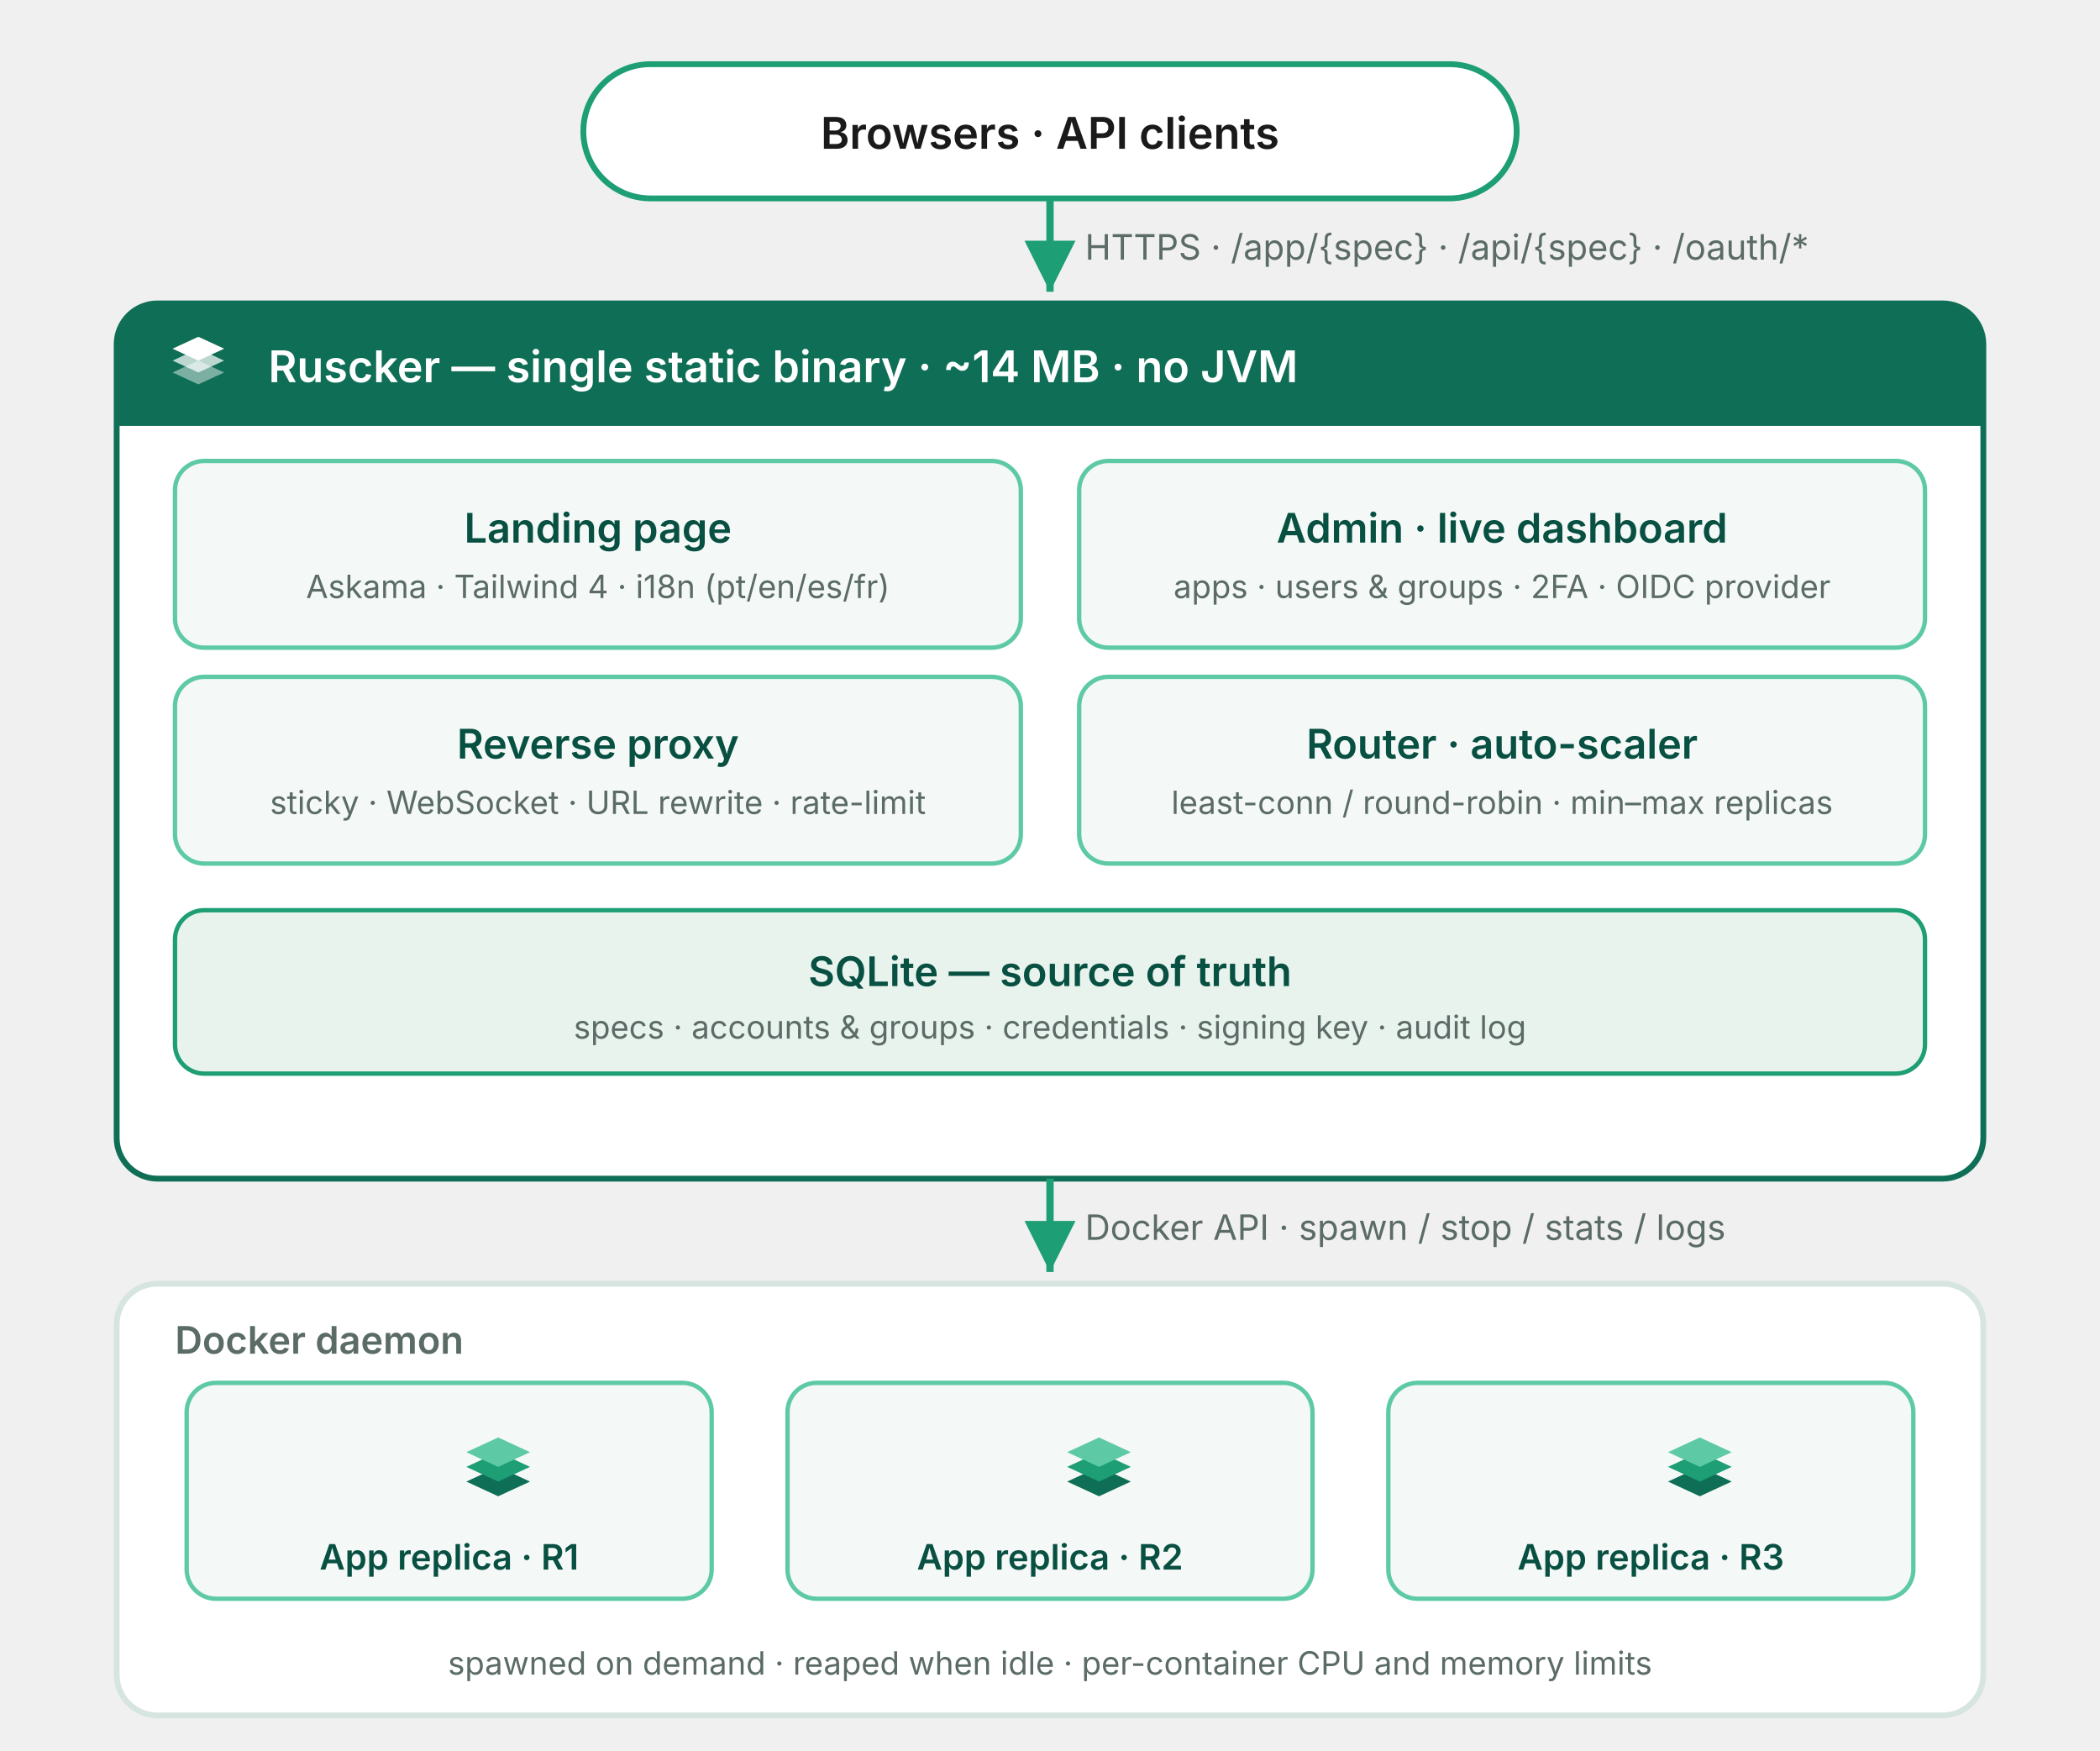
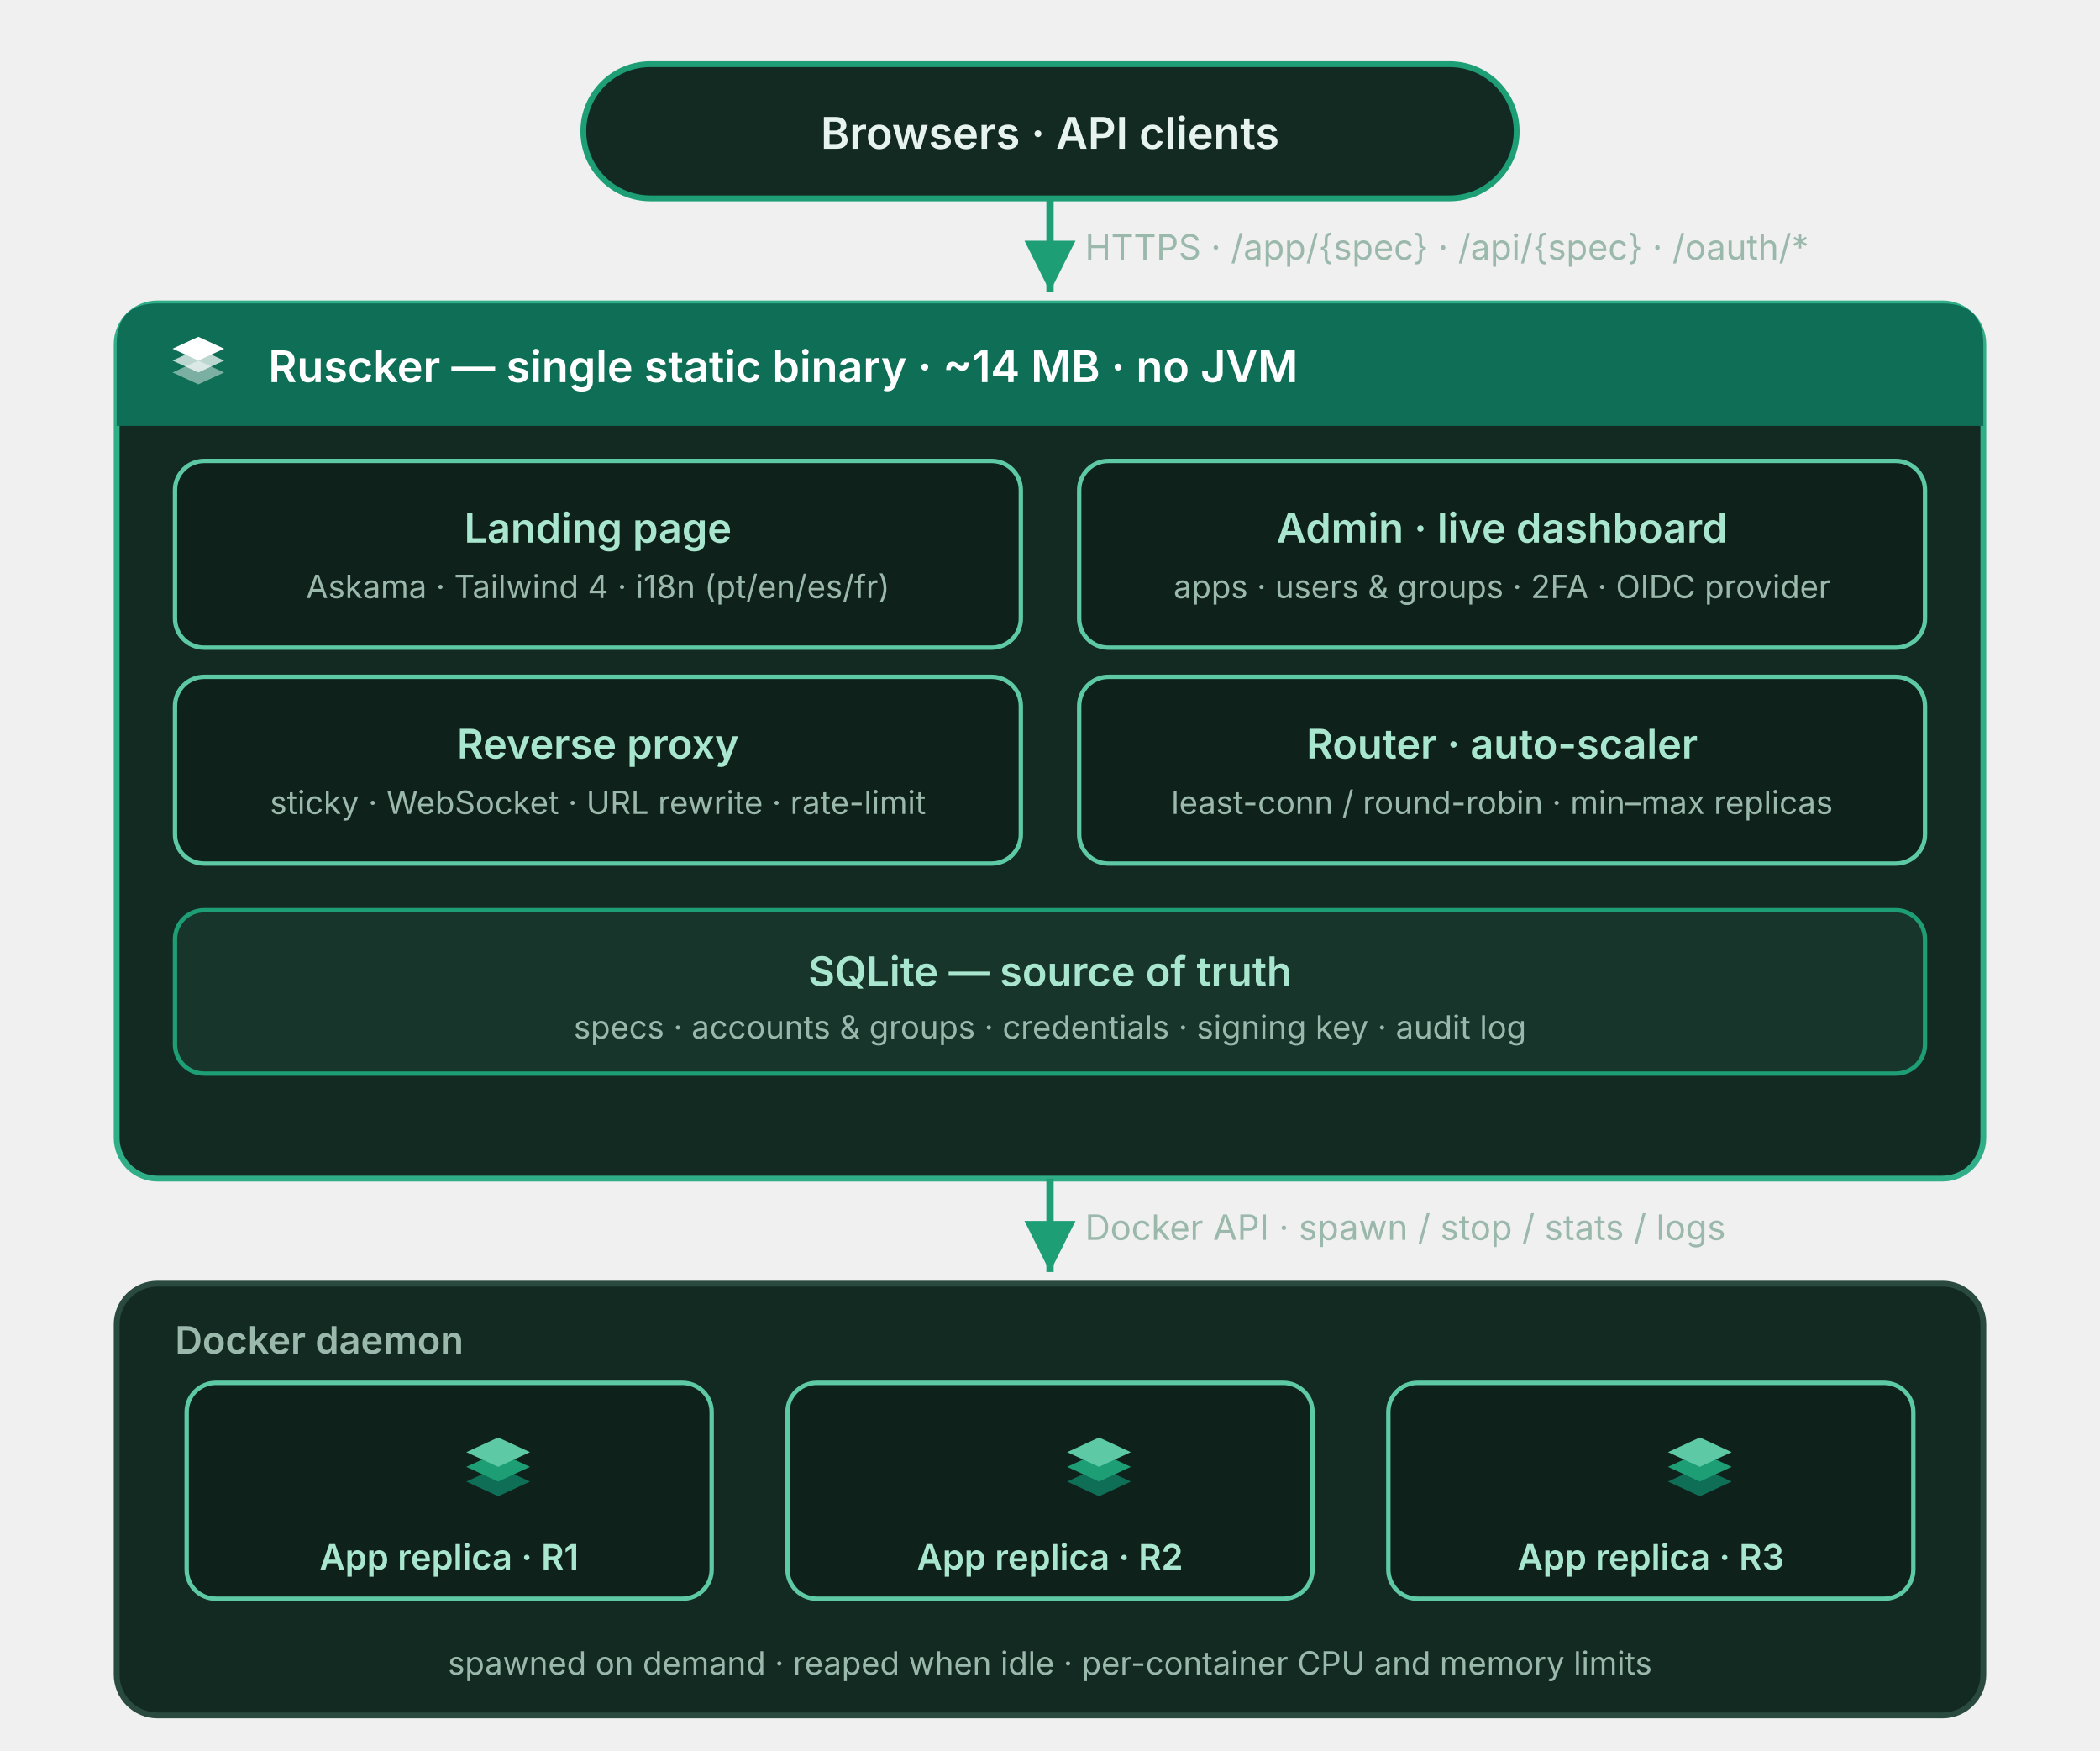
- <svg xmlns="http://www.w3.org/2000/svg" viewBox="0 0 720 600" width="720" height="600" font-family="Jost, Inter, system-ui, -apple-system, sans-serif" role="img" aria-label="How Ruscker works: browsers and API clients hit a single Ruscker binary, which proxies to app containers it spawns on demand via the Docker daemon, keeps accounts and groups in SQLite, and can sign users in for external systems over OpenID Connect.">
+ <svg xmlns="http://www.w3.org/2000/svg" class="rk-d" viewBox="0 0 720 600" width="720" height="600" font-family="Jost, Inter, system-ui, -apple-system, sans-serif" role="img" aria-label="How Ruscker works: browsers and API clients hit a single Ruscker binary, which proxies to app containers it spawns on demand via the Docker daemon, keeps accounts and groups in SQLite, and can sign users in for external systems over OpenID Connect.">
+   <style media="(prefers-color-scheme: dark)" data-rk-dark="">
+     .rk-d rect[fill="#FFFFFF" i], .rk-d circle[fill="#FFFFFF" i] { fill: #132a22; }
+     .rk-d rect[fill="#F4F8F7" i], .rk-d path[fill="#F4F8F7" i] { fill: #0f211b; }
+     .rk-d rect[fill="#E8F3EE" i], .rk-d path[fill="#E8F3EE" i] { fill: #17352b; }
+     .rk-d rect[fill="#CDECE0" i], .rk-d path[fill="#CDECE0" i] { fill: #1c4034; }
+     .rk-d [fill="#1A1A1A" i] { fill: #e7f3ee; }
+     .rk-d text[fill="#085041" i], .rk-d tspan[fill="#085041" i] { fill: #a8e6cf; }
+     .rk-d text[fill="#0F6E56" i], .rk-d tspan[fill="#0F6E56" i] { fill: #5dcaa5; }
+     .rk-d [fill="#5B6B66" i] { fill: #9bb8ac; }
+     .rk-d [fill="#90A39C" i], .rk-d [fill="#B9CDC6" i] { fill: #7f9c90; }
+     .rk-d [stroke="#0F6E56" i] { stroke: #2fae87; }
+     .rk-d [stroke="#D7E5E0" i] { stroke: #2a4a3f; }
+     .rk-d [stroke="#B9CDC6" i] { stroke: #3b5a4f; }
+     .rk-d path[stroke="#FFFFFF" i][fill="#1D9E75" i] { stroke: #08130f; }
+   </style>
  <defs>
    <marker id="arrow" viewBox="0 0 10 10" refX="10" refY="5" markerWidth="7" markerHeight="7" orient="auto-start-reverse">
      <path d="M0,0 L10,5 L0,10 z" fill="#1D9E75" />
    </marker>
  </defs>
  <rect x="200" y="22" width="320" height="46" rx="23" fill="#FFFFFF" stroke="#1D9E75" stroke-width="2" />
  <text x="360" y="51" text-anchor="middle" font-size="15" font-weight="600" fill="#1A1A1A">Browsers · API clients</text>
  <line x1="360" y1="68" x2="360" y2="100" stroke="#1D9E75" stroke-width="2.5" marker-end="url(#arrow)" />
  <text x="372" y="89" font-size="12" fill="#5B6B66">HTTPS · /app/{spec} · /api/{spec} · /oauth/*</text>
  <rect x="40" y="104" width="640" height="300" rx="14" fill="#FFFFFF" stroke="#0F6E56" stroke-width="2" />
  <path d="M40,146 L40,118 Q40,104 54,104 L666,104 Q680,104 680,118 L680,146 Z" fill="#0F6E56" />
  <g transform="translate(54.4,110) scale(0.34)">
    <polygon points="14,52 40,40 66,52 40,64" fill="#FFFFFF" opacity="0.45" />
    <polygon points="14,40 40,28 66,40 40,52" fill="#FFFFFF" opacity="0.72" />
    <polygon points="14,28 40,16 66,28 40,40" fill="#FFFFFF" />
  </g>
  <text x="92" y="131" font-size="15" font-weight="600" fill="#FFFFFF">Ruscker — single static binary · ~14 MB · no JVM</text>
  <rect x="60" y="158" width="290" height="64" rx="10" fill="#F4F8F7" stroke="#5DCAA5" stroke-width="1.5" />
  <text x="205" y="186" text-anchor="middle" font-size="14" font-weight="600" fill="#085041">Landing page</text>
  <text x="205" y="205" text-anchor="middle" font-size="11" fill="#5B6B66">Askama · Tailwind 4 · i18n (pt/en/es/fr)</text>
  <rect x="370" y="158" width="290" height="64" rx="10" fill="#F4F8F7" stroke="#5DCAA5" stroke-width="1.5" />
  <text x="515" y="186" text-anchor="middle" font-size="14" font-weight="600" fill="#085041">Admin · live dashboard</text>
  <text x="515" y="205" text-anchor="middle" font-size="11" fill="#5B6B66">apps · users &amp; groups · 2FA · OIDC provider</text>
  <rect x="60" y="232" width="290" height="64" rx="10" fill="#F4F8F7" stroke="#5DCAA5" stroke-width="1.5" />
  <text x="205" y="260" text-anchor="middle" font-size="14" font-weight="600" fill="#085041">Reverse proxy</text>
  <text x="205" y="279" text-anchor="middle" font-size="11" fill="#5B6B66">sticky · WebSocket · URL rewrite · rate-limit</text>
  <rect x="370" y="232" width="290" height="64" rx="10" fill="#F4F8F7" stroke="#5DCAA5" stroke-width="1.5" />
  <text x="515" y="260" text-anchor="middle" font-size="14" font-weight="600" fill="#085041">Router · auto-scaler</text>
  <text x="515" y="279" text-anchor="middle" font-size="11" fill="#5B6B66">least-conn / round-robin · min–max replicas</text>
  <rect x="60" y="312" width="600" height="56" rx="10" fill="#E8F3EE" stroke="#1D9E75" stroke-width="1.5" />
  <text x="360" y="338" text-anchor="middle" font-size="14" font-weight="600" fill="#085041">SQLite — source of truth</text>
  <text x="360" y="356" text-anchor="middle" font-size="11" fill="#5B6B66">specs · accounts &amp; groups · credentials · signing key · audit log</text>
  <line x1="360" y1="404" x2="360" y2="436" stroke="#1D9E75" stroke-width="2.5" marker-end="url(#arrow)" />
  <text x="372" y="425" font-size="12" fill="#5B6B66">Docker API · spawn / stop / stats / logs</text>
  <rect x="40" y="440" width="640" height="148" rx="14" fill="#FFFFFF" stroke="#D7E5E0" stroke-width="2" />
  <text x="60" y="464" font-size="13" font-weight="600" fill="#5B6B66">Docker daemon</text>
  <g>
    <rect x="64" y="474" width="180" height="74" rx="10" fill="#F4F8F7" stroke="#5DCAA5" stroke-width="1.5" />
    <g transform="translate(154,486) scale(0.42)">
      <polygon points="14,52 40,40 66,52 40,64" fill="#0F6E56" />
      <polygon points="14,40 40,28 66,40 40,52" fill="#1D9E75" />
      <polygon points="14,28 40,16 66,28 40,40" fill="#5DCAA5" />
    </g>
    <text x="154" y="538" text-anchor="middle" font-size="12" font-weight="600" fill="#085041">App replica · R1</text>
  </g>
  <g>
    <rect x="270" y="474" width="180" height="74" rx="10" fill="#F4F8F7" stroke="#5DCAA5" stroke-width="1.5" />
    <g transform="translate(360,486) scale(0.42)">
      <polygon points="14,52 40,40 66,52 40,64" fill="#0F6E56" />
      <polygon points="14,40 40,28 66,40 40,52" fill="#1D9E75" />
      <polygon points="14,28 40,16 66,28 40,40" fill="#5DCAA5" />
    </g>
    <text x="360" y="538" text-anchor="middle" font-size="12" font-weight="600" fill="#085041">App replica · R2</text>
  </g>
  <g>
    <rect x="476" y="474" width="180" height="74" rx="10" fill="#F4F8F7" stroke="#5DCAA5" stroke-width="1.5" />
    <g transform="translate(566,486) scale(0.42)">
      <polygon points="14,52 40,40 66,52 40,64" fill="#0F6E56" />
      <polygon points="14,40 40,28 66,40 40,52" fill="#1D9E75" />
      <polygon points="14,28 40,16 66,28 40,40" fill="#5DCAA5" />
    </g>
    <text x="566" y="538" text-anchor="middle" font-size="12" font-weight="600" fill="#085041">App replica · R3</text>
  </g>
  <text x="360" y="574" text-anchor="middle" font-size="11" fill="#5B6B66">spawned on demand · reaped when idle · per-container CPU and memory limits</text>
</svg>
